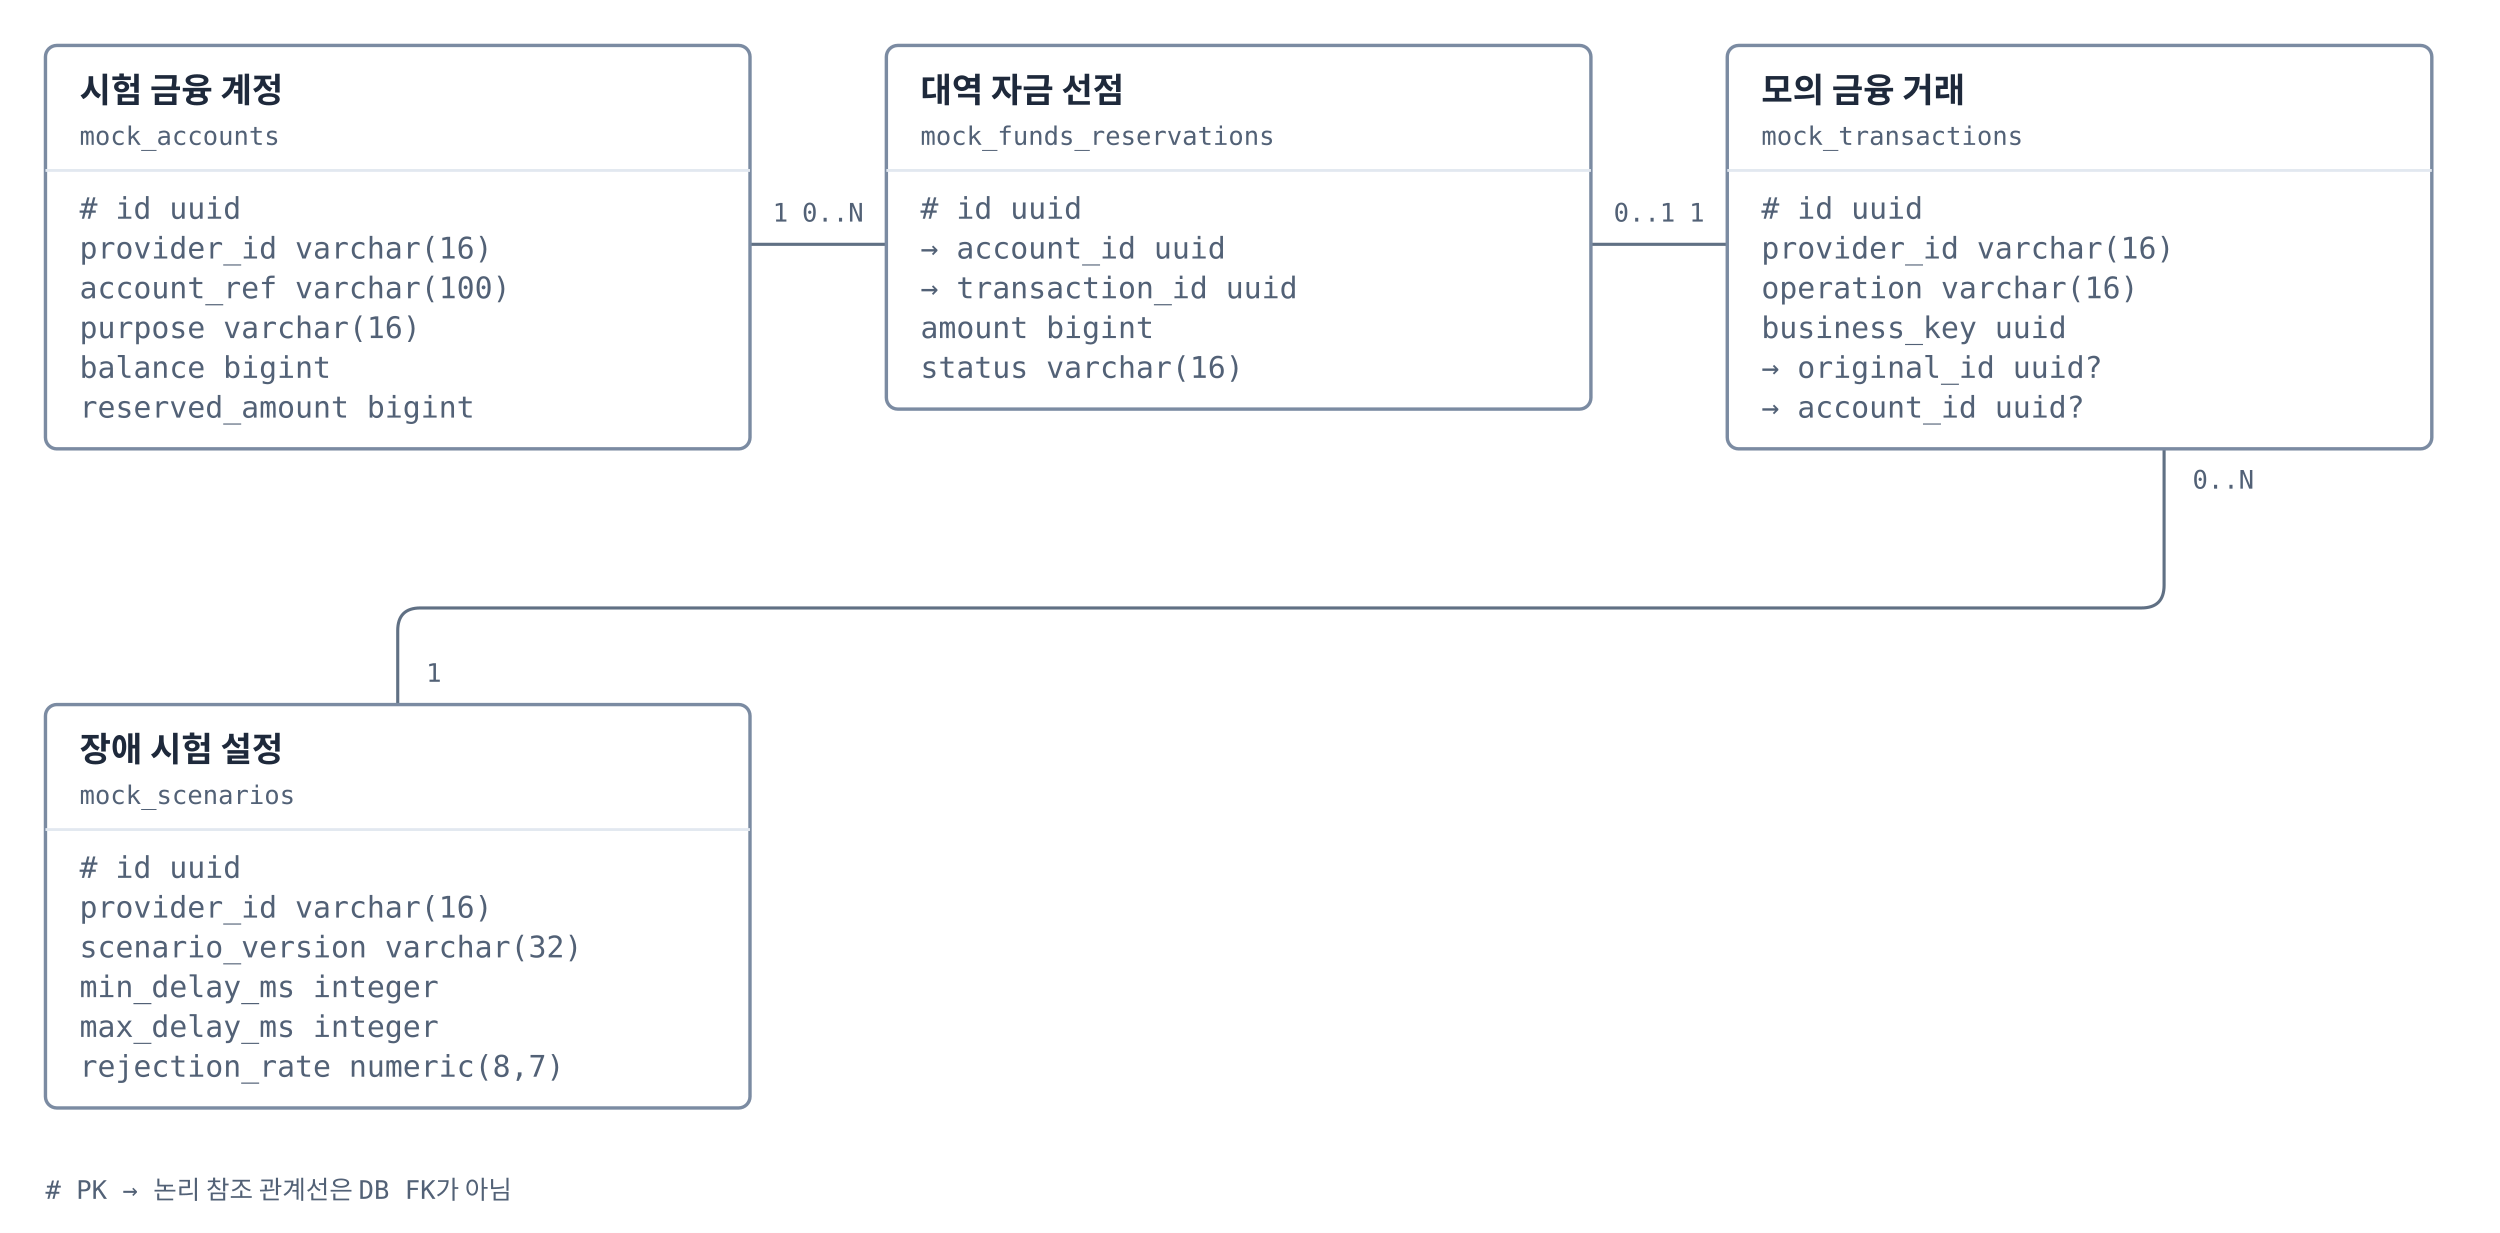
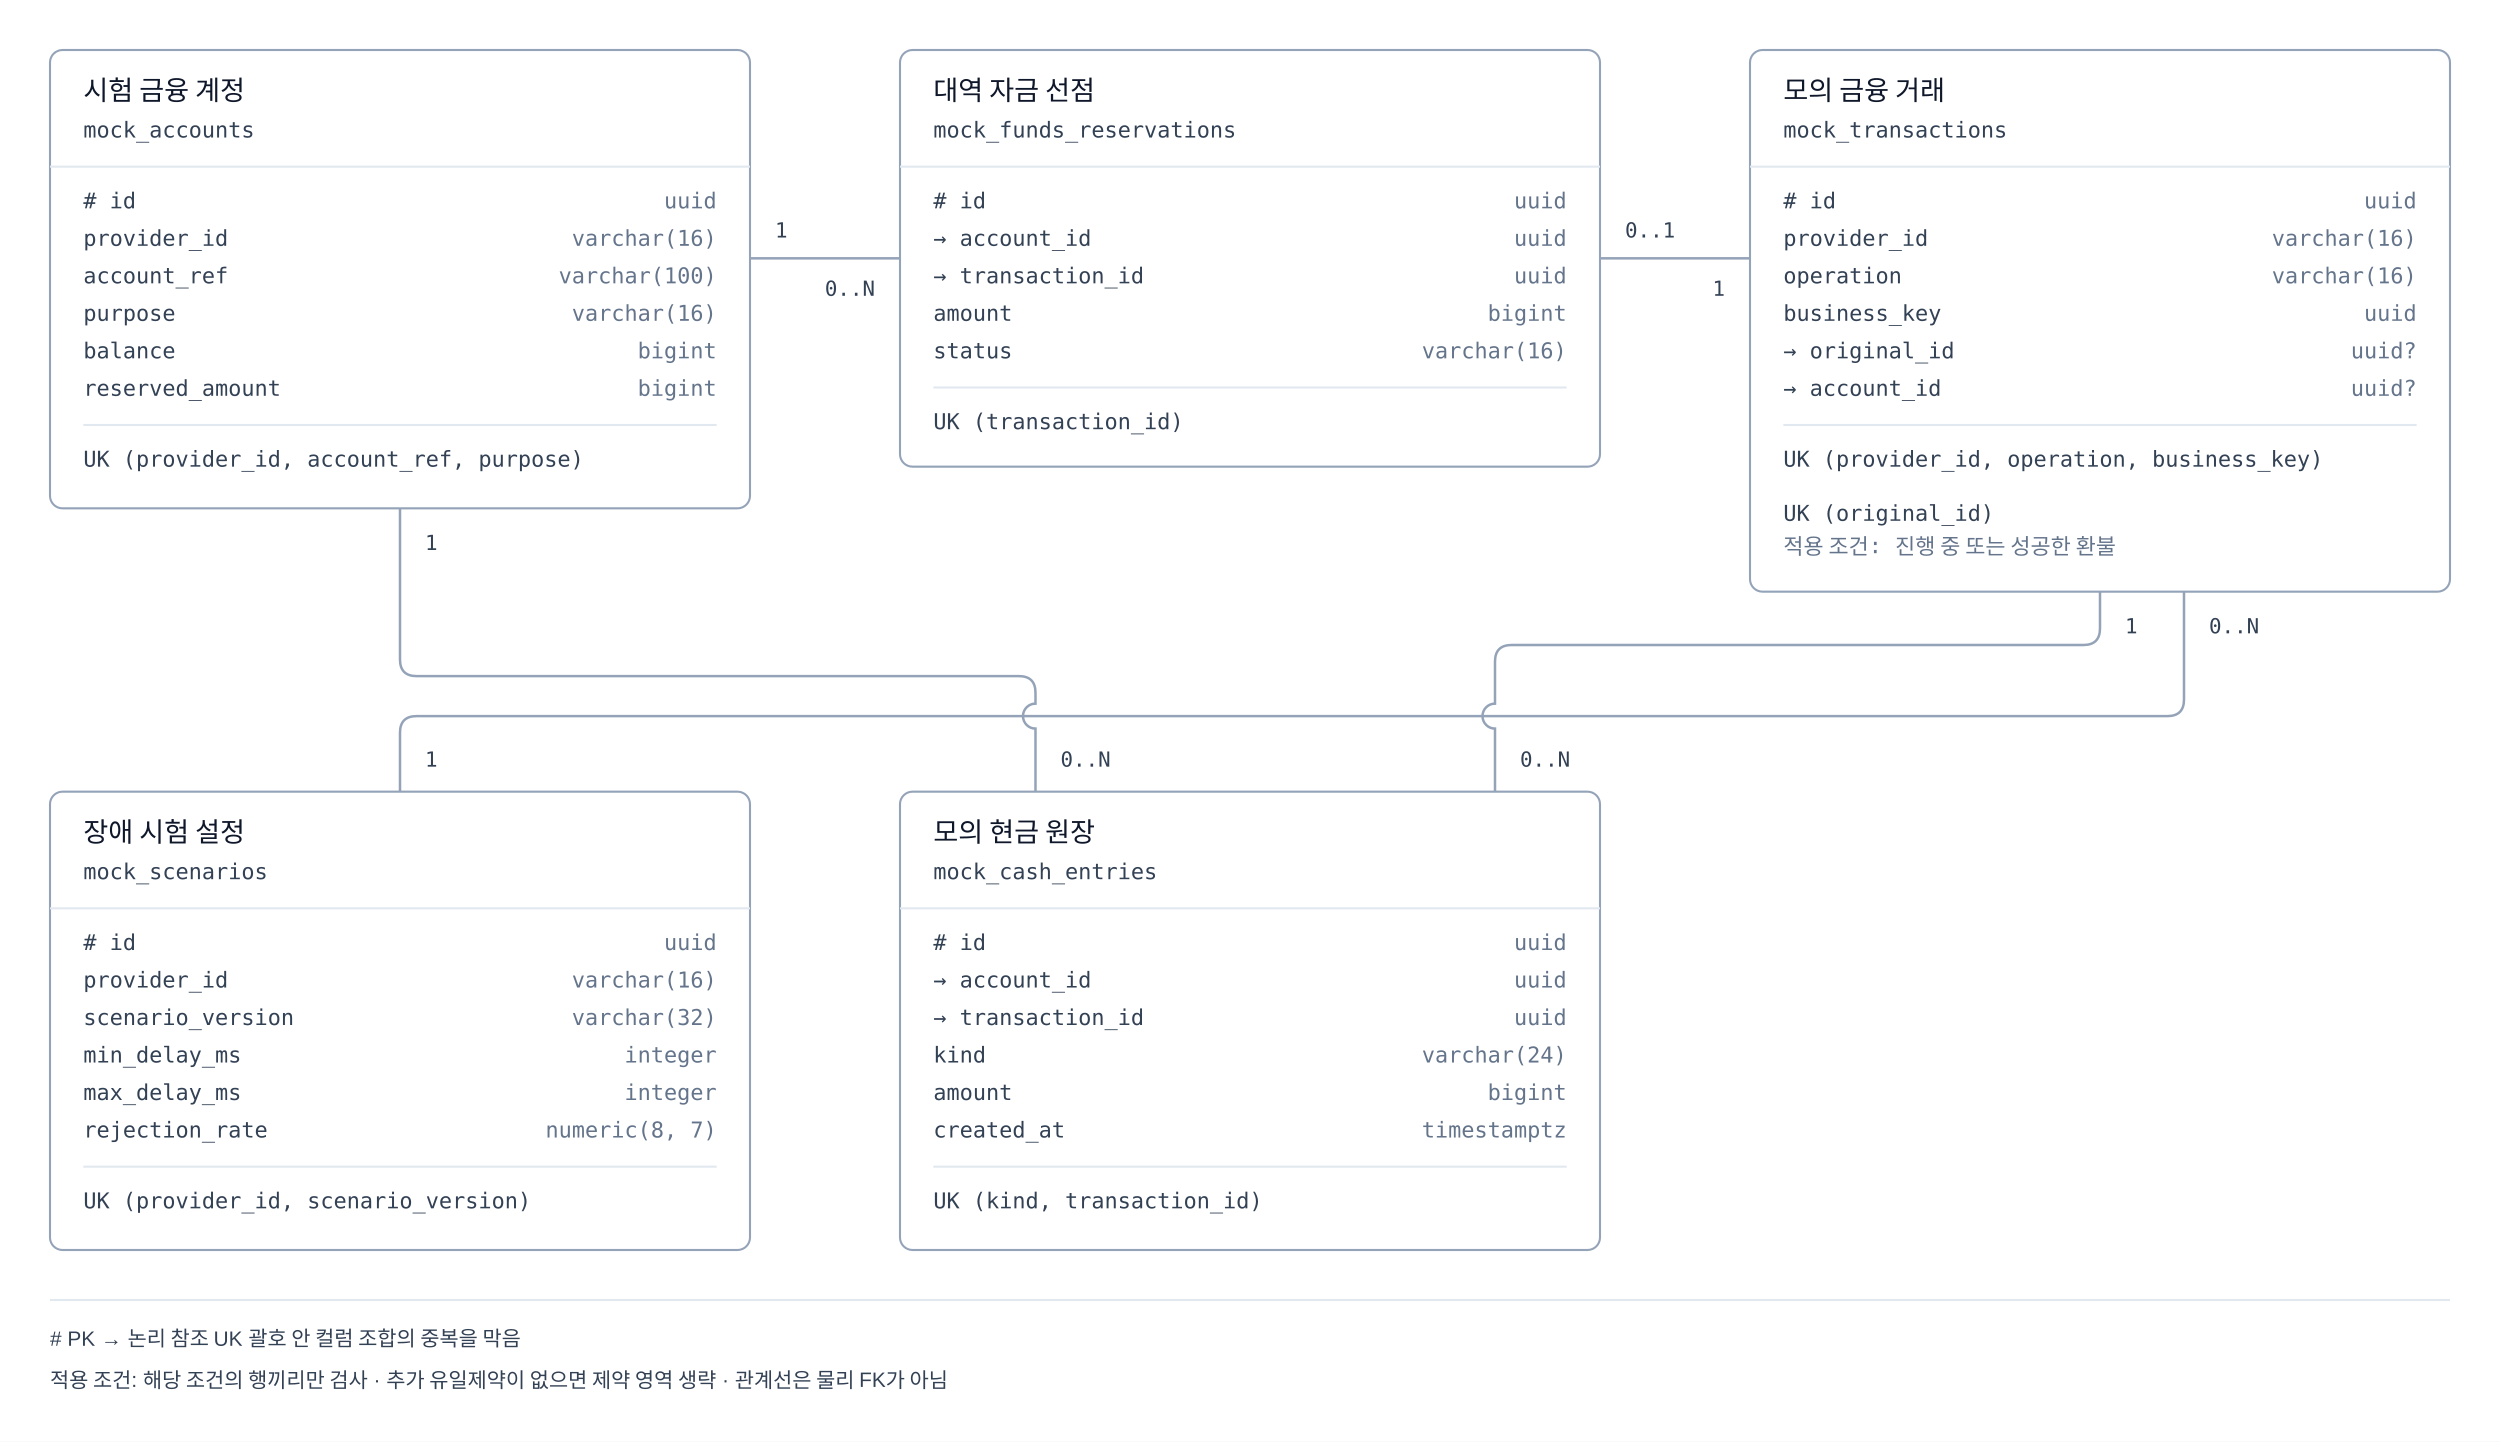
- <svg xmlns="http://www.w3.org/2000/svg" width="880" height="434" viewBox="0 0 880 434" role="img" aria-labelledby="title desc">
-   <rect width="880" height="434" fill="#ffffff" />
-   <path data-relation="mock_accounts:mock_funds_reservations" d="M264,86 L312,86" fill="none" stroke="#607084" stroke-width="1.1" />
-   <path data-relation="mock_funds_reservations:mock_transactions" d="M560,86 L608,86" fill="none" stroke="#607084" stroke-width="1.1" />
-   <path data-relation="mock_scenarios:mock_transactions" d="M140.0,248 L140.0,222 Q140.0,214 148.0,214 L753.76,214 Q761.76,214 761.76,206 L761.76,158" fill="none" stroke="#607084" stroke-width="1.1" />
-   <g data-entity="mock_accounts" data-box="16,16,248,142">
-     <rect x="16" y="16" width="248" height="142" rx="4" fill="#ffffff" stroke="#7b8ba2" stroke-width="1.2" />
-     <path d="M16 60h248" stroke="#e2e8f0" />
-     <text x="28" y="36" font-family="Geist, Arial, Apple SD Gothic Neo, sans-serif" font-size="12" font-weight="600" fill="#1e293b">시험 금융 계정</text>
-     <text x="28" y="51" font-family="Geist Mono, SFMono-Regular, monospace" font-size="9" font-weight="400" fill="#526176">mock_accounts</text>
-     <text x="28" y="77" font-family="Geist Mono, SFMono-Regular, monospace" font-size="10.5" font-weight="400" fill="#526176"># id uuid</text>
-     <text x="28" y="91" font-family="Geist Mono, SFMono-Regular, monospace" font-size="10.5" font-weight="400" fill="#526176">provider_id varchar(16)</text>
-     <text x="28" y="105" font-family="Geist Mono, SFMono-Regular, monospace" font-size="10.5" font-weight="400" fill="#526176">account_ref varchar(100)</text>
-     <text x="28" y="119" font-family="Geist Mono, SFMono-Regular, monospace" font-size="10.5" font-weight="400" fill="#526176">purpose varchar(16)</text>
-     <text x="28" y="133" font-family="Geist Mono, SFMono-Regular, monospace" font-size="10.5" font-weight="400" fill="#526176">balance bigint</text>
-     <text x="28" y="147" font-family="Geist Mono, SFMono-Regular, monospace" font-size="10.5" font-weight="400" fill="#526176">reserved_amount bigint</text>
+ <svg xmlns="http://www.w3.org/2000/svg" width="1200" height="692" viewBox="0 0 1200 692" role="img" aria-labelledby="title desc">
+   <rect width="1200" height="692" fill="#ffffff" />
+   <path data-relation="mock_accounts:mock_funds_reservations" d="M360,124 L432,124" fill="none" stroke="#94a3b8" stroke-width="1.2" stroke-linecap="round" />
+   <path data-relation="mock_funds_reservations:mock_transactions" d="M768,124 L840,124" fill="none" stroke="#94a3b8" stroke-width="1.2" stroke-linecap="round" />
+   <path data-relation="mock_scenarios:mock_transactions" d="M192,380 L192,351.733 Q192,343.733 200,343.733 L1040.32,343.733 Q1048.32,343.733 1048.32,335.733 L1048.32,284" fill="none" stroke="#94a3b8" stroke-width="1.2" stroke-linecap="round" />
+   <path data-relation="mock_accounts:mock_cash_entries" d="M192,244 L192,316.533 Q192,324.533 200,324.533 L489.03,324.533 Q497.03,324.533 497.03,332.533 L497.03,337.733 a6,6 0 0,0 0,12 L497.03,380" fill="none" stroke="#94a3b8" stroke-width="1.2" stroke-linecap="round" />
+   <path data-relation="mock_transactions:mock_cash_entries" d="M1008,284 L1008,301.6 Q1008,309.6 1000,309.6 L725.6,309.6 Q717.6,309.6 717.6,317.6 L717.6,337.733 a6,6 0 0,0 0,12 L717.6,380" fill="none" stroke="#94a3b8" stroke-width="1.2" stroke-linecap="round" />
+   <g data-entity="mock_accounts" data-box="24,24,336,220">
+     <rect x="24.0" y="24" width="336.0" height="220" rx="6" fill="#ffffff" stroke="#94a3b8" stroke-width="1" />
+     <text x="40.0" y="48" fill="#0f172a" font-family="Geist, Arial, Apple SD Gothic Neo, sans-serif" font-size="13" font-weight="500" data-role="entity-title">시험 금융 계정</text>
+     <text x="40.0" y="66" fill="#334155" font-family="Geist Mono, SFMono-Regular, monospace" font-size="10.5" font-weight="400" data-role="table-name">mock_accounts</text>
+     <path d="M24,80h336" stroke="#e2e8f0" />
+     <text x="40.0" y="100" fill="#334155" font-family="Geist Mono, SFMono-Regular, monospace" font-size="10.5" font-weight="400" data-role="field">
+       <tspan x="40.0"># id</tspan>
+       <tspan x="344.0" text-anchor="end" fill="#64748b"> uuid</tspan>
+     </text>
+     <text x="40.0" y="118" fill="#334155" font-family="Geist Mono, SFMono-Regular, monospace" font-size="10.5" font-weight="400" data-role="field">
+       <tspan x="40.0">provider_id</tspan>
+       <tspan x="344.0" text-anchor="end" fill="#64748b"> varchar(16)</tspan>
+     </text>
+     <text x="40.0" y="136" fill="#334155" font-family="Geist Mono, SFMono-Regular, monospace" font-size="10.5" font-weight="400" data-role="field">
+       <tspan x="40.0">account_ref</tspan>
+       <tspan x="344.0" text-anchor="end" fill="#64748b"> varchar(100)</tspan>
+     </text>
+     <text x="40.0" y="154" fill="#334155" font-family="Geist Mono, SFMono-Regular, monospace" font-size="10.5" font-weight="400" data-role="field">
+       <tspan x="40.0">purpose</tspan>
+       <tspan x="344.0" text-anchor="end" fill="#64748b"> varchar(16)</tspan>
+     </text>
+     <text x="40.0" y="172" fill="#334155" font-family="Geist Mono, SFMono-Regular, monospace" font-size="10.5" font-weight="400" data-role="field">
+       <tspan x="40.0">balance</tspan>
+       <tspan x="344.0" text-anchor="end" fill="#64748b"> bigint</tspan>
+     </text>
+     <text x="40.0" y="190" fill="#334155" font-family="Geist Mono, SFMono-Regular, monospace" font-size="10.5" font-weight="400" data-role="field">
+       <tspan x="40.0">reserved_amount</tspan>
+       <tspan x="344.0" text-anchor="end" fill="#64748b"> bigint</tspan>
+     </text>
+     <path d="M40,204h304" stroke="#e2e8f0" />
+     <g data-constraint="UK" data-columns="provider_id,account_ref,purpose" data-condition="">
+       <text x="40.0" y="224" fill="#334155" font-family="Geist Mono, SFMono-Regular, monospace" font-size="10.5" font-weight="500" data-role="unique-key">UK (provider_id, account_ref, purpose)</text>
+     </g>
  </g>
-   <g data-entity="mock_funds_reservations" data-box="312,16,248,128">
-     <rect x="312" y="16" width="248" height="128" rx="4" fill="#ffffff" stroke="#7b8ba2" stroke-width="1.2" />
-     <path d="M312 60h248" stroke="#e2e8f0" />
-     <text x="324" y="36" font-family="Geist, Arial, Apple SD Gothic Neo, sans-serif" font-size="12" font-weight="600" fill="#1e293b">대역 자금 선점</text>
-     <text x="324" y="51" font-family="Geist Mono, SFMono-Regular, monospace" font-size="9" font-weight="400" fill="#526176">mock_funds_reservations</text>
-     <text x="324" y="77" font-family="Geist Mono, SFMono-Regular, monospace" font-size="10.5" font-weight="400" fill="#526176"># id uuid</text>
-     <text x="324" y="91" font-family="Geist Mono, SFMono-Regular, monospace" font-size="10.5" font-weight="400" fill="#526176">→ account_id uuid</text>
-     <text x="324" y="105" font-family="Geist Mono, SFMono-Regular, monospace" font-size="10.5" font-weight="400" fill="#526176">→ transaction_id uuid</text>
-     <text x="324" y="119" font-family="Geist Mono, SFMono-Regular, monospace" font-size="10.5" font-weight="400" fill="#526176">amount bigint</text>
-     <text x="324" y="133" font-family="Geist Mono, SFMono-Regular, monospace" font-size="10.5" font-weight="400" fill="#526176">status varchar(16)</text>
+   <g data-entity="mock_funds_reservations" data-box="432,24,336,200">
+     <rect x="432.0" y="24" width="336.0" height="200" rx="6" fill="#ffffff" stroke="#94a3b8" stroke-width="1" />
+     <text x="448.0" y="48" fill="#0f172a" font-family="Geist, Arial, Apple SD Gothic Neo, sans-serif" font-size="13" font-weight="500" data-role="entity-title">대역 자금 선점</text>
+     <text x="448.0" y="66" fill="#334155" font-family="Geist Mono, SFMono-Regular, monospace" font-size="10.5" font-weight="400" data-role="table-name">mock_funds_reservations</text>
+     <path d="M432,80h336" stroke="#e2e8f0" />
+     <text x="448.0" y="100" fill="#334155" font-family="Geist Mono, SFMono-Regular, monospace" font-size="10.5" font-weight="400" data-role="field">
+       <tspan x="448.0"># id</tspan>
+       <tspan x="752.0" text-anchor="end" fill="#64748b"> uuid</tspan>
+     </text>
+     <text x="448.0" y="118" fill="#334155" font-family="Geist Mono, SFMono-Regular, monospace" font-size="10.5" font-weight="400" data-role="field">
+       <tspan x="448.0">→ account_id</tspan>
+       <tspan x="752.0" text-anchor="end" fill="#64748b"> uuid</tspan>
+     </text>
+     <text x="448.0" y="136" fill="#334155" font-family="Geist Mono, SFMono-Regular, monospace" font-size="10.5" font-weight="400" data-role="field">
+       <tspan x="448.0">→ transaction_id</tspan>
+       <tspan x="752.0" text-anchor="end" fill="#64748b"> uuid</tspan>
+     </text>
+     <text x="448.0" y="154" fill="#334155" font-family="Geist Mono, SFMono-Regular, monospace" font-size="10.5" font-weight="400" data-role="field">
+       <tspan x="448.0">amount</tspan>
+       <tspan x="752.0" text-anchor="end" fill="#64748b"> bigint</tspan>
+     </text>
+     <text x="448.0" y="172" fill="#334155" font-family="Geist Mono, SFMono-Regular, monospace" font-size="10.5" font-weight="400" data-role="field">
+       <tspan x="448.0">status</tspan>
+       <tspan x="752.0" text-anchor="end" fill="#64748b"> varchar(16)</tspan>
+     </text>
+     <path d="M448,186h304" stroke="#e2e8f0" />
+     <g data-constraint="UK" data-columns="transaction_id" data-condition="">
+       <text x="448.0" y="206" fill="#334155" font-family="Geist Mono, SFMono-Regular, monospace" font-size="10.5" font-weight="500" data-role="unique-key">UK (transaction_id)</text>
+     </g>
  </g>
-   <g data-entity="mock_transactions" data-box="608,16,248,142">
-     <rect x="608" y="16" width="248" height="142" rx="4" fill="#ffffff" stroke="#7b8ba2" stroke-width="1.2" />
-     <path d="M608 60h248" stroke="#e2e8f0" />
-     <text x="620" y="36" font-family="Geist, Arial, Apple SD Gothic Neo, sans-serif" font-size="12" font-weight="600" fill="#1e293b">모의 금융 거래</text>
-     <text x="620" y="51" font-family="Geist Mono, SFMono-Regular, monospace" font-size="9" font-weight="400" fill="#526176">mock_transactions</text>
-     <text x="620" y="77" font-family="Geist Mono, SFMono-Regular, monospace" font-size="10.5" font-weight="400" fill="#526176"># id uuid</text>
-     <text x="620" y="91" font-family="Geist Mono, SFMono-Regular, monospace" font-size="10.5" font-weight="400" fill="#526176">provider_id varchar(16)</text>
-     <text x="620" y="105" font-family="Geist Mono, SFMono-Regular, monospace" font-size="10.5" font-weight="400" fill="#526176">operation varchar(16)</text>
-     <text x="620" y="119" font-family="Geist Mono, SFMono-Regular, monospace" font-size="10.5" font-weight="400" fill="#526176">business_key uuid</text>
-     <text x="620" y="133" font-family="Geist Mono, SFMono-Regular, monospace" font-size="10.5" font-weight="400" fill="#526176">→ original_id uuid?</text>
-     <text x="620" y="147" font-family="Geist Mono, SFMono-Regular, monospace" font-size="10.5" font-weight="400" fill="#526176">→ account_id uuid?</text>
+   <g data-entity="mock_transactions" data-box="840,24,336,260">
+     <rect x="840.0" y="24" width="336.0" height="260" rx="6" fill="#ffffff" stroke="#94a3b8" stroke-width="1" />
+     <text x="856.0" y="48" fill="#0f172a" font-family="Geist, Arial, Apple SD Gothic Neo, sans-serif" font-size="13" font-weight="500" data-role="entity-title">모의 금융 거래</text>
+     <text x="856.0" y="66" fill="#334155" font-family="Geist Mono, SFMono-Regular, monospace" font-size="10.5" font-weight="400" data-role="table-name">mock_transactions</text>
+     <path d="M840,80h336" stroke="#e2e8f0" />
+     <text x="856.0" y="100" fill="#334155" font-family="Geist Mono, SFMono-Regular, monospace" font-size="10.5" font-weight="400" data-role="field">
+       <tspan x="856.0"># id</tspan>
+       <tspan x="1160.0" text-anchor="end" fill="#64748b"> uuid</tspan>
+     </text>
+     <text x="856.0" y="118" fill="#334155" font-family="Geist Mono, SFMono-Regular, monospace" font-size="10.5" font-weight="400" data-role="field">
+       <tspan x="856.0">provider_id</tspan>
+       <tspan x="1160.0" text-anchor="end" fill="#64748b"> varchar(16)</tspan>
+     </text>
+     <text x="856.0" y="136" fill="#334155" font-family="Geist Mono, SFMono-Regular, monospace" font-size="10.5" font-weight="400" data-role="field">
+       <tspan x="856.0">operation</tspan>
+       <tspan x="1160.0" text-anchor="end" fill="#64748b"> varchar(16)</tspan>
+     </text>
+     <text x="856.0" y="154" fill="#334155" font-family="Geist Mono, SFMono-Regular, monospace" font-size="10.5" font-weight="400" data-role="field">
+       <tspan x="856.0">business_key</tspan>
+       <tspan x="1160.0" text-anchor="end" fill="#64748b"> uuid</tspan>
+     </text>
+     <text x="856.0" y="172" fill="#334155" font-family="Geist Mono, SFMono-Regular, monospace" font-size="10.5" font-weight="400" data-role="field">
+       <tspan x="856.0">→ original_id</tspan>
+       <tspan x="1160.0" text-anchor="end" fill="#64748b"> uuid?</tspan>
+     </text>
+     <text x="856.0" y="190" fill="#334155" font-family="Geist Mono, SFMono-Regular, monospace" font-size="10.5" font-weight="400" data-role="field">
+       <tspan x="856.0">→ account_id</tspan>
+       <tspan x="1160.0" text-anchor="end" fill="#64748b"> uuid?</tspan>
+     </text>
+     <path d="M856,204h304" stroke="#e2e8f0" />
+     <g data-constraint="UK" data-columns="provider_id,operation,business_key" data-condition="">
+       <text x="856.0" y="224" fill="#334155" font-family="Geist Mono, SFMono-Regular, monospace" font-size="10.5" font-weight="500" data-role="unique-key">UK (provider_id, operation, business_key)</text>
+     </g>
+     <g data-constraint="PUK" data-columns="original_id" data-condition="진행 중·성공 환불에 적용">
+       <text x="856.0" y="250" fill="#334155" font-family="Geist Mono, SFMono-Regular, monospace" font-size="10.5" font-weight="500" data-role="unique-key">UK (original_id)</text>
+       <text x="856.0" y="266" fill="#64748b" font-family="Geist Mono, SFMono-Regular, monospace" font-size="10.5" font-weight="400" data-role="unique-condition">적용 조건: 진행 중 또는 성공한 환불</text>
+     </g>
  </g>
-   <g data-entity="mock_scenarios" data-box="16,248,248,142">
-     <rect x="16" y="248" width="248" height="142" rx="4" fill="#ffffff" stroke="#7b8ba2" stroke-width="1.2" />
-     <path d="M16 292h248" stroke="#e2e8f0" />
-     <text x="28" y="268" font-family="Geist, Arial, Apple SD Gothic Neo, sans-serif" font-size="12" font-weight="600" fill="#1e293b">장애 시험 설정</text>
-     <text x="28" y="283" font-family="Geist Mono, SFMono-Regular, monospace" font-size="9" font-weight="400" fill="#526176">mock_scenarios</text>
-     <text x="28" y="309" font-family="Geist Mono, SFMono-Regular, monospace" font-size="10.5" font-weight="400" fill="#526176"># id uuid</text>
-     <text x="28" y="323" font-family="Geist Mono, SFMono-Regular, monospace" font-size="10.5" font-weight="400" fill="#526176">provider_id varchar(16)</text>
-     <text x="28" y="337" font-family="Geist Mono, SFMono-Regular, monospace" font-size="10.5" font-weight="400" fill="#526176">scenario_version varchar(32)</text>
-     <text x="28" y="351" font-family="Geist Mono, SFMono-Regular, monospace" font-size="10.5" font-weight="400" fill="#526176">min_delay_ms integer</text>
-     <text x="28" y="365" font-family="Geist Mono, SFMono-Regular, monospace" font-size="10.5" font-weight="400" fill="#526176">max_delay_ms integer</text>
-     <text x="28" y="379" font-family="Geist Mono, SFMono-Regular, monospace" font-size="10.5" font-weight="400" fill="#526176">rejection_rate numeric(8,7)</text>
+   <g data-entity="mock_scenarios" data-box="24,380,336,220">
+     <rect x="24.0" y="380" width="336.0" height="220" rx="6" fill="#ffffff" stroke="#94a3b8" stroke-width="1" />
+     <text x="40.0" y="404" fill="#0f172a" font-family="Geist, Arial, Apple SD Gothic Neo, sans-serif" font-size="13" font-weight="500" data-role="entity-title">장애 시험 설정</text>
+     <text x="40.0" y="422" fill="#334155" font-family="Geist Mono, SFMono-Regular, monospace" font-size="10.5" font-weight="400" data-role="table-name">mock_scenarios</text>
+     <path d="M24,436h336" stroke="#e2e8f0" />
+     <text x="40.0" y="456" fill="#334155" font-family="Geist Mono, SFMono-Regular, monospace" font-size="10.5" font-weight="400" data-role="field">
+       <tspan x="40.0"># id</tspan>
+       <tspan x="344.0" text-anchor="end" fill="#64748b"> uuid</tspan>
+     </text>
+     <text x="40.0" y="474" fill="#334155" font-family="Geist Mono, SFMono-Regular, monospace" font-size="10.5" font-weight="400" data-role="field">
+       <tspan x="40.0">provider_id</tspan>
+       <tspan x="344.0" text-anchor="end" fill="#64748b"> varchar(16)</tspan>
+     </text>
+     <text x="40.0" y="492" fill="#334155" font-family="Geist Mono, SFMono-Regular, monospace" font-size="10.5" font-weight="400" data-role="field">
+       <tspan x="40.0">scenario_version</tspan>
+       <tspan x="344.0" text-anchor="end" fill="#64748b"> varchar(32)</tspan>
+     </text>
+     <text x="40.0" y="510" fill="#334155" font-family="Geist Mono, SFMono-Regular, monospace" font-size="10.5" font-weight="400" data-role="field">
+       <tspan x="40.0">min_delay_ms</tspan>
+       <tspan x="344.0" text-anchor="end" fill="#64748b"> integer</tspan>
+     </text>
+     <text x="40.0" y="528" fill="#334155" font-family="Geist Mono, SFMono-Regular, monospace" font-size="10.5" font-weight="400" data-role="field">
+       <tspan x="40.0">max_delay_ms</tspan>
+       <tspan x="344.0" text-anchor="end" fill="#64748b"> integer</tspan>
+     </text>
+     <text x="40.0" y="546" fill="#334155" font-family="Geist Mono, SFMono-Regular, monospace" font-size="10.5" font-weight="400" data-role="field">
+       <tspan x="40.0">rejection_rate</tspan>
+       <tspan x="344.0" text-anchor="end" fill="#64748b"> numeric(8, 7)</tspan>
+     </text>
+     <path d="M40,560h304" stroke="#e2e8f0" />
+     <g data-constraint="UK" data-columns="provider_id,scenario_version" data-condition="">
+       <text x="40.0" y="580" fill="#334155" font-family="Geist Mono, SFMono-Regular, monospace" font-size="10.5" font-weight="500" data-role="unique-key">UK (provider_id, scenario_version)</text>
+     </g>
  </g>
-   <text x="272" y="78" font-family="Geist Mono, SFMono-Regular, monospace" font-size="9" font-weight="400" fill="#526176" text-anchor="start">1</text>
-   <text x="304" y="78" font-family="Geist Mono, SFMono-Regular, monospace" font-size="9" font-weight="400" fill="#526176" text-anchor="end">0..N</text>
-   <text x="568" y="78" font-family="Geist Mono, SFMono-Regular, monospace" font-size="9" font-weight="400" fill="#526176" text-anchor="start">0..1</text>
-   <text x="600" y="78" font-family="Geist Mono, SFMono-Regular, monospace" font-size="9" font-weight="400" fill="#526176" text-anchor="end">1</text>
-   <text x="150.0" y="240" font-family="Geist Mono, SFMono-Regular, monospace" font-size="9" font-weight="400" fill="#526176">1</text>
-   <text x="771.76" y="172" font-family="Geist Mono, SFMono-Regular, monospace" font-size="9" font-weight="400" fill="#526176">0..N</text>
-   <text x="16" y="422" font-family="Geist Mono, SFMono-Regular, monospace" font-size="9" font-weight="400" fill="#526176"># PK   → 논리 참조   관계선은 DB FK가 아님</text>
+   <g data-entity="mock_cash_entries" data-box="432,380,336,220">
+     <rect x="432.0" y="380" width="336.0" height="220" rx="6" fill="#ffffff" stroke="#94a3b8" stroke-width="1" />
+     <text x="448.0" y="404" fill="#0f172a" font-family="Geist, Arial, Apple SD Gothic Neo, sans-serif" font-size="13" font-weight="500" data-role="entity-title">모의 현금 원장</text>
+     <text x="448.0" y="422" fill="#334155" font-family="Geist Mono, SFMono-Regular, monospace" font-size="10.5" font-weight="400" data-role="table-name">mock_cash_entries</text>
+     <path d="M432,436h336" stroke="#e2e8f0" />
+     <text x="448.0" y="456" fill="#334155" font-family="Geist Mono, SFMono-Regular, monospace" font-size="10.5" font-weight="400" data-role="field">
+       <tspan x="448.0"># id</tspan>
+       <tspan x="752.0" text-anchor="end" fill="#64748b"> uuid</tspan>
+     </text>
+     <text x="448.0" y="474" fill="#334155" font-family="Geist Mono, SFMono-Regular, monospace" font-size="10.5" font-weight="400" data-role="field">
+       <tspan x="448.0">→ account_id</tspan>
+       <tspan x="752.0" text-anchor="end" fill="#64748b"> uuid</tspan>
+     </text>
+     <text x="448.0" y="492" fill="#334155" font-family="Geist Mono, SFMono-Regular, monospace" font-size="10.5" font-weight="400" data-role="field">
+       <tspan x="448.0">→ transaction_id</tspan>
+       <tspan x="752.0" text-anchor="end" fill="#64748b"> uuid</tspan>
+     </text>
+     <text x="448.0" y="510" fill="#334155" font-family="Geist Mono, SFMono-Regular, monospace" font-size="10.5" font-weight="400" data-role="field">
+       <tspan x="448.0">kind</tspan>
+       <tspan x="752.0" text-anchor="end" fill="#64748b"> varchar(24)</tspan>
+     </text>
+     <text x="448.0" y="528" fill="#334155" font-family="Geist Mono, SFMono-Regular, monospace" font-size="10.5" font-weight="400" data-role="field">
+       <tspan x="448.0">amount</tspan>
+       <tspan x="752.0" text-anchor="end" fill="#64748b"> bigint</tspan>
+     </text>
+     <text x="448.0" y="546" fill="#334155" font-family="Geist Mono, SFMono-Regular, monospace" font-size="10.5" font-weight="400" data-role="field">
+       <tspan x="448.0">created_at</tspan>
+       <tspan x="752.0" text-anchor="end" fill="#64748b"> timestamptz</tspan>
+     </text>
+     <path d="M448,560h304" stroke="#e2e8f0" />
+     <g data-constraint="UK" data-columns="kind,transaction_id" data-condition="">
+       <text x="448.0" y="580" fill="#334155" font-family="Geist Mono, SFMono-Regular, monospace" font-size="10.5" font-weight="500" data-role="unique-key">UK (kind, transaction_id)</text>
+     </g>
+   </g>
+   <text x="372.0" y="114.0" fill="#334155" font-family="Geist Mono, SFMono-Regular, monospace" font-size="10" font-weight="400" data-role="cardinality" text-anchor="start" data-label-for="mock_accounts:mock_funds_reservations" data-endpoint="source">1</text>
+   <text x="420.0" y="142.0" fill="#334155" font-family="Geist Mono, SFMono-Regular, monospace" font-size="10" font-weight="400" data-role="cardinality" text-anchor="end" data-label-for="mock_accounts:mock_funds_reservations" data-endpoint="target">0..N</text>
+   <text x="780.0" y="114.0" fill="#334155" font-family="Geist Mono, SFMono-Regular, monospace" font-size="10" font-weight="400" data-role="cardinality" text-anchor="start" data-label-for="mock_funds_reservations:mock_transactions" data-endpoint="source">0..1</text>
+   <text x="828.0" y="142.0" fill="#334155" font-family="Geist Mono, SFMono-Regular, monospace" font-size="10" font-weight="400" data-role="cardinality" text-anchor="end" data-label-for="mock_funds_reservations:mock_transactions" data-endpoint="target">1</text>
+   <text x="204.0" y="368" fill="#334155" font-family="Geist Mono, SFMono-Regular, monospace" font-size="10" font-weight="400" data-role="cardinality" text-anchor="start" data-label-for="mock_scenarios:mock_transactions" data-endpoint="source">1</text>
+   <text x="1060.32" y="304" fill="#334155" font-family="Geist Mono, SFMono-Regular, monospace" font-size="10" font-weight="400" data-role="cardinality" text-anchor="start" data-label-for="mock_scenarios:mock_transactions" data-endpoint="target">0..N</text>
+   <text x="204.0" y="264" fill="#334155" font-family="Geist Mono, SFMono-Regular, monospace" font-size="10" font-weight="400" data-role="cardinality" text-anchor="start" data-label-for="mock_accounts:mock_cash_entries" data-endpoint="source">1</text>
+   <text x="509.03" y="368" fill="#334155" font-family="Geist Mono, SFMono-Regular, monospace" font-size="10" font-weight="400" data-role="cardinality" text-anchor="start" data-label-for="mock_accounts:mock_cash_entries" data-endpoint="target">0..N</text>
+   <text x="1020.0" y="304" fill="#334155" font-family="Geist Mono, SFMono-Regular, monospace" font-size="10" font-weight="400" data-role="cardinality" text-anchor="start" data-label-for="mock_transactions:mock_cash_entries" data-endpoint="source">1</text>
+   <text x="729.6" y="368" fill="#334155" font-family="Geist Mono, SFMono-Regular, monospace" font-size="10" font-weight="400" data-role="cardinality" text-anchor="start" data-label-for="mock_transactions:mock_cash_entries" data-endpoint="target">0..N</text>
+   <path d="M24,624H1176" stroke="#e2e8f0" />
+   <text x="24" y="646" fill="#334155" font-family="Geist, Arial, Apple SD Gothic Neo, sans-serif" font-size="10" font-weight="400" data-role="legend"># PK    → 논리 참조    UK 괄호 안 컬럼 조합의 중복을 막음</text>
+   <text x="24" y="666" fill="#334155" font-family="Geist, Arial, Apple SD Gothic Neo, sans-serif" font-size="10" font-weight="400" data-role="legend">적용 조건: 해당 조건의 행끼리만 검사 · 추가 유일제약이 없으면 제약 영역 생략 · 관계선은 물리 FK가 아님</text>
</svg>
